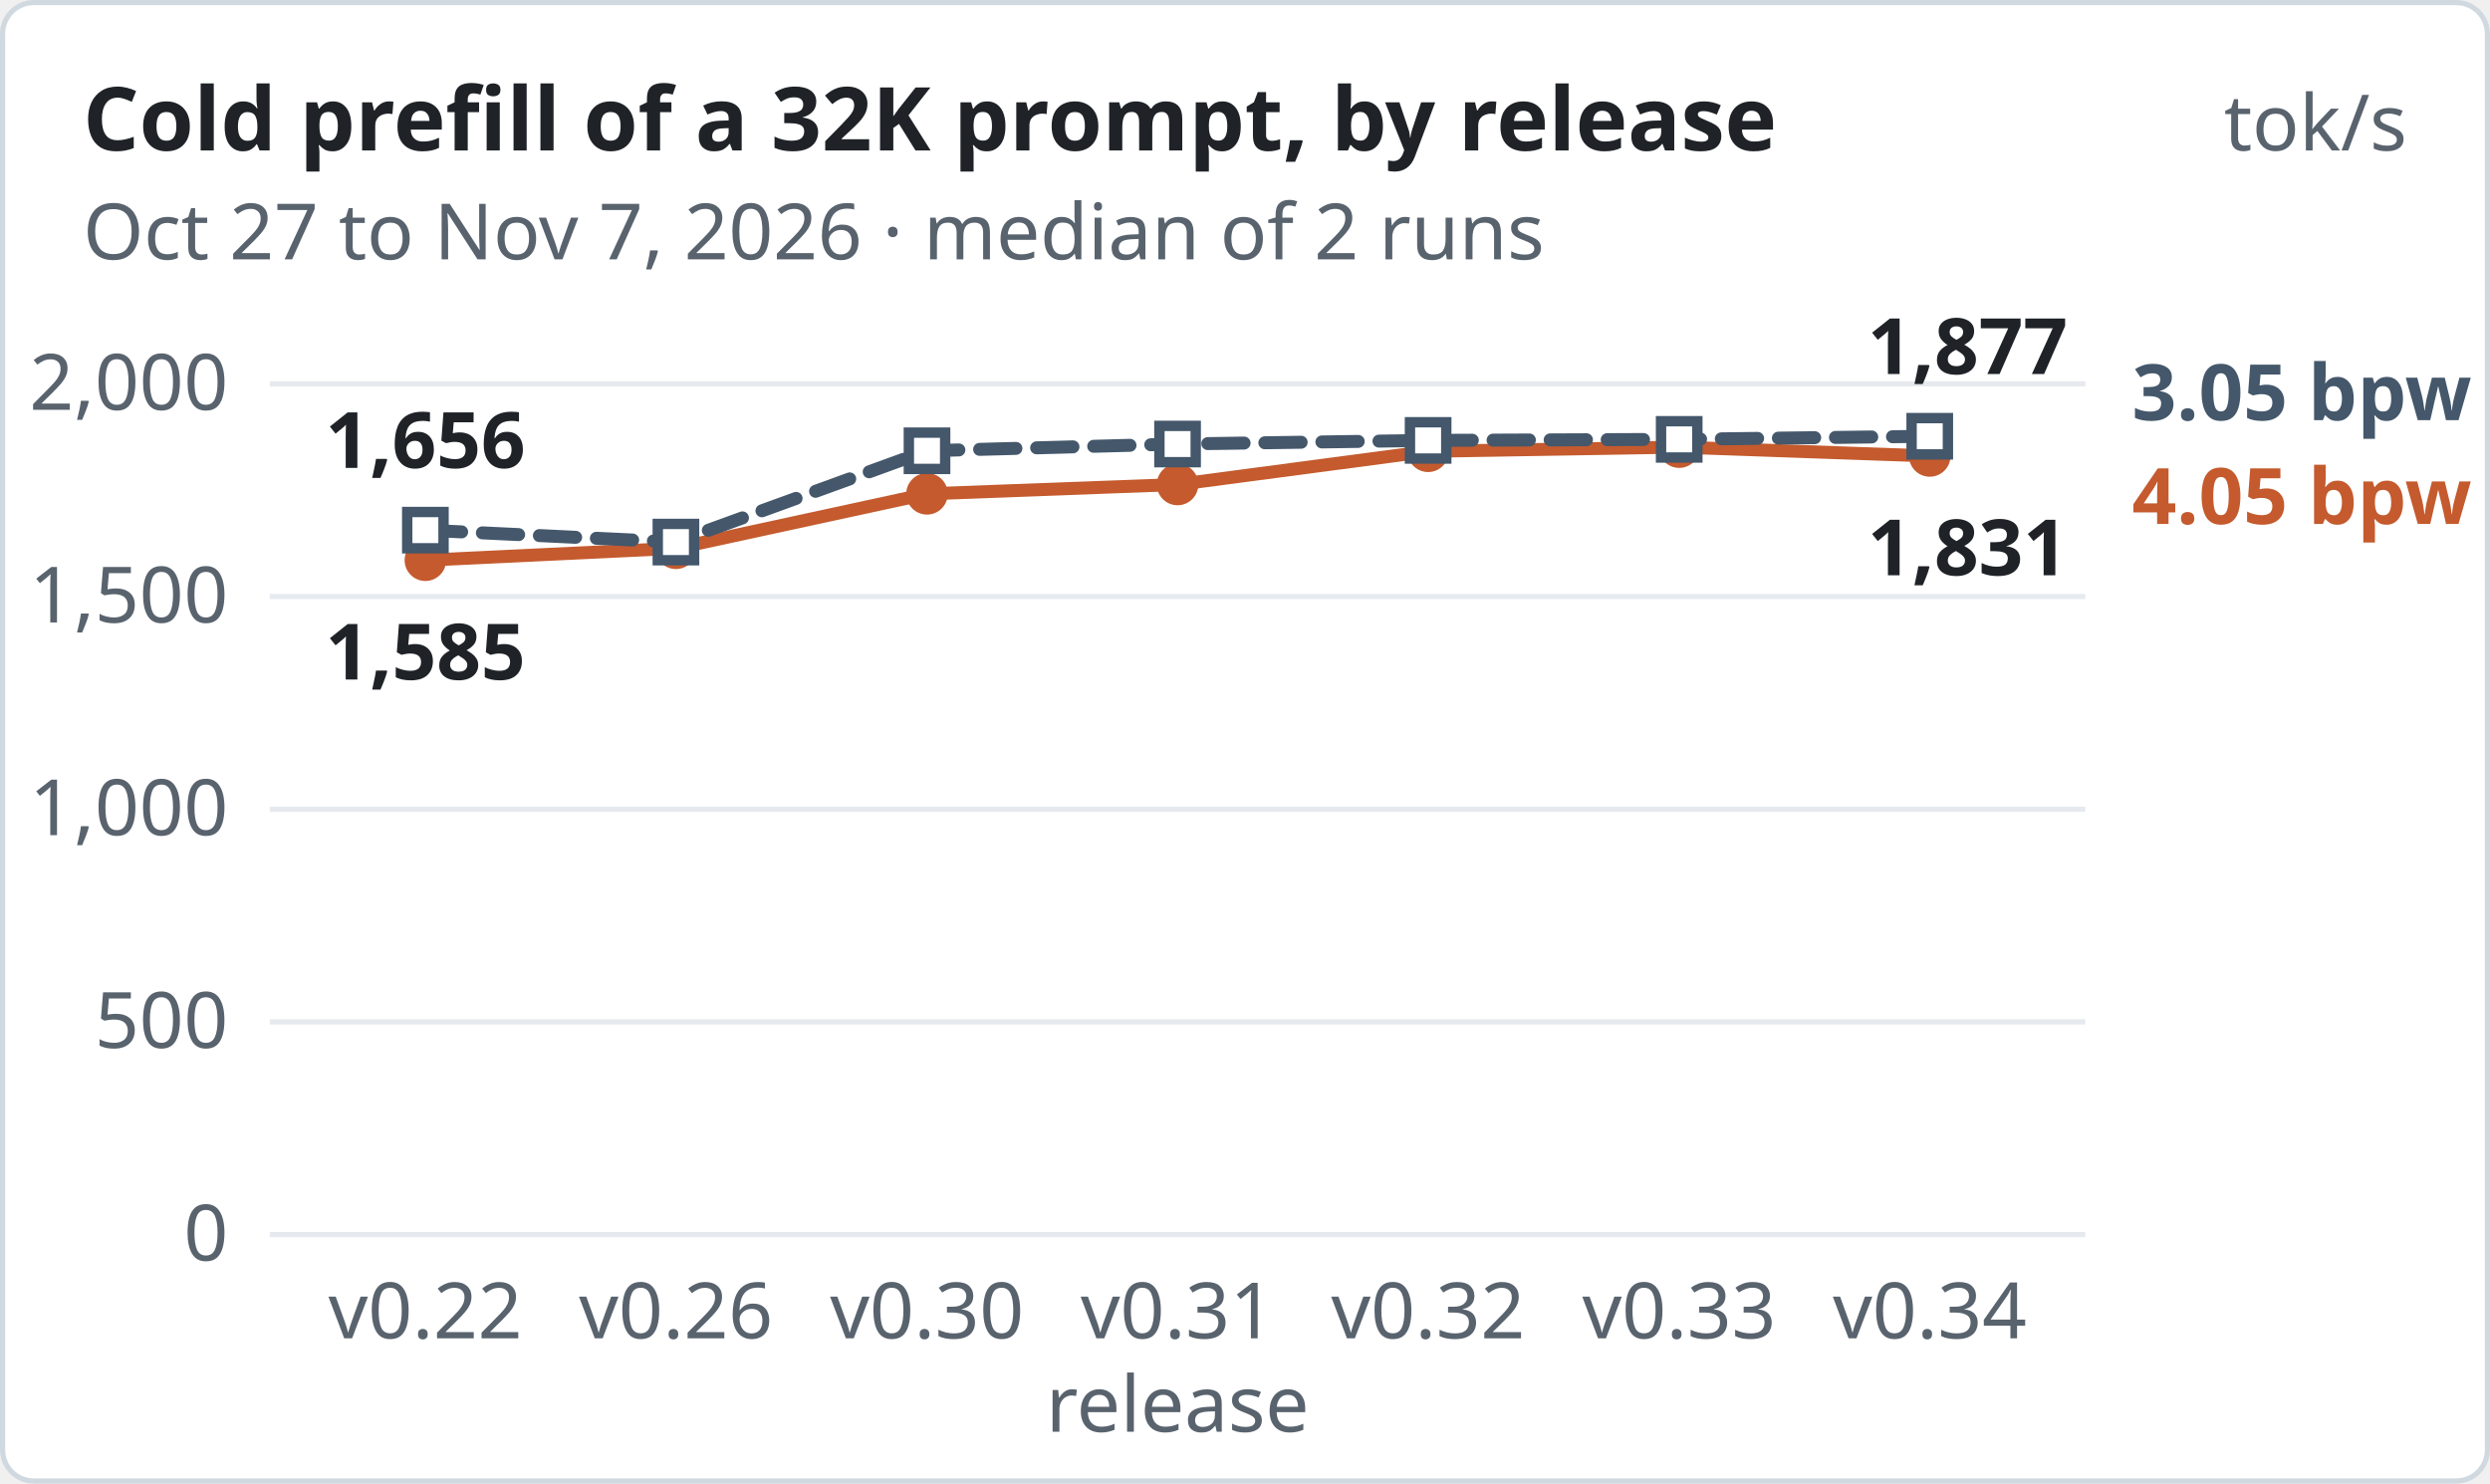
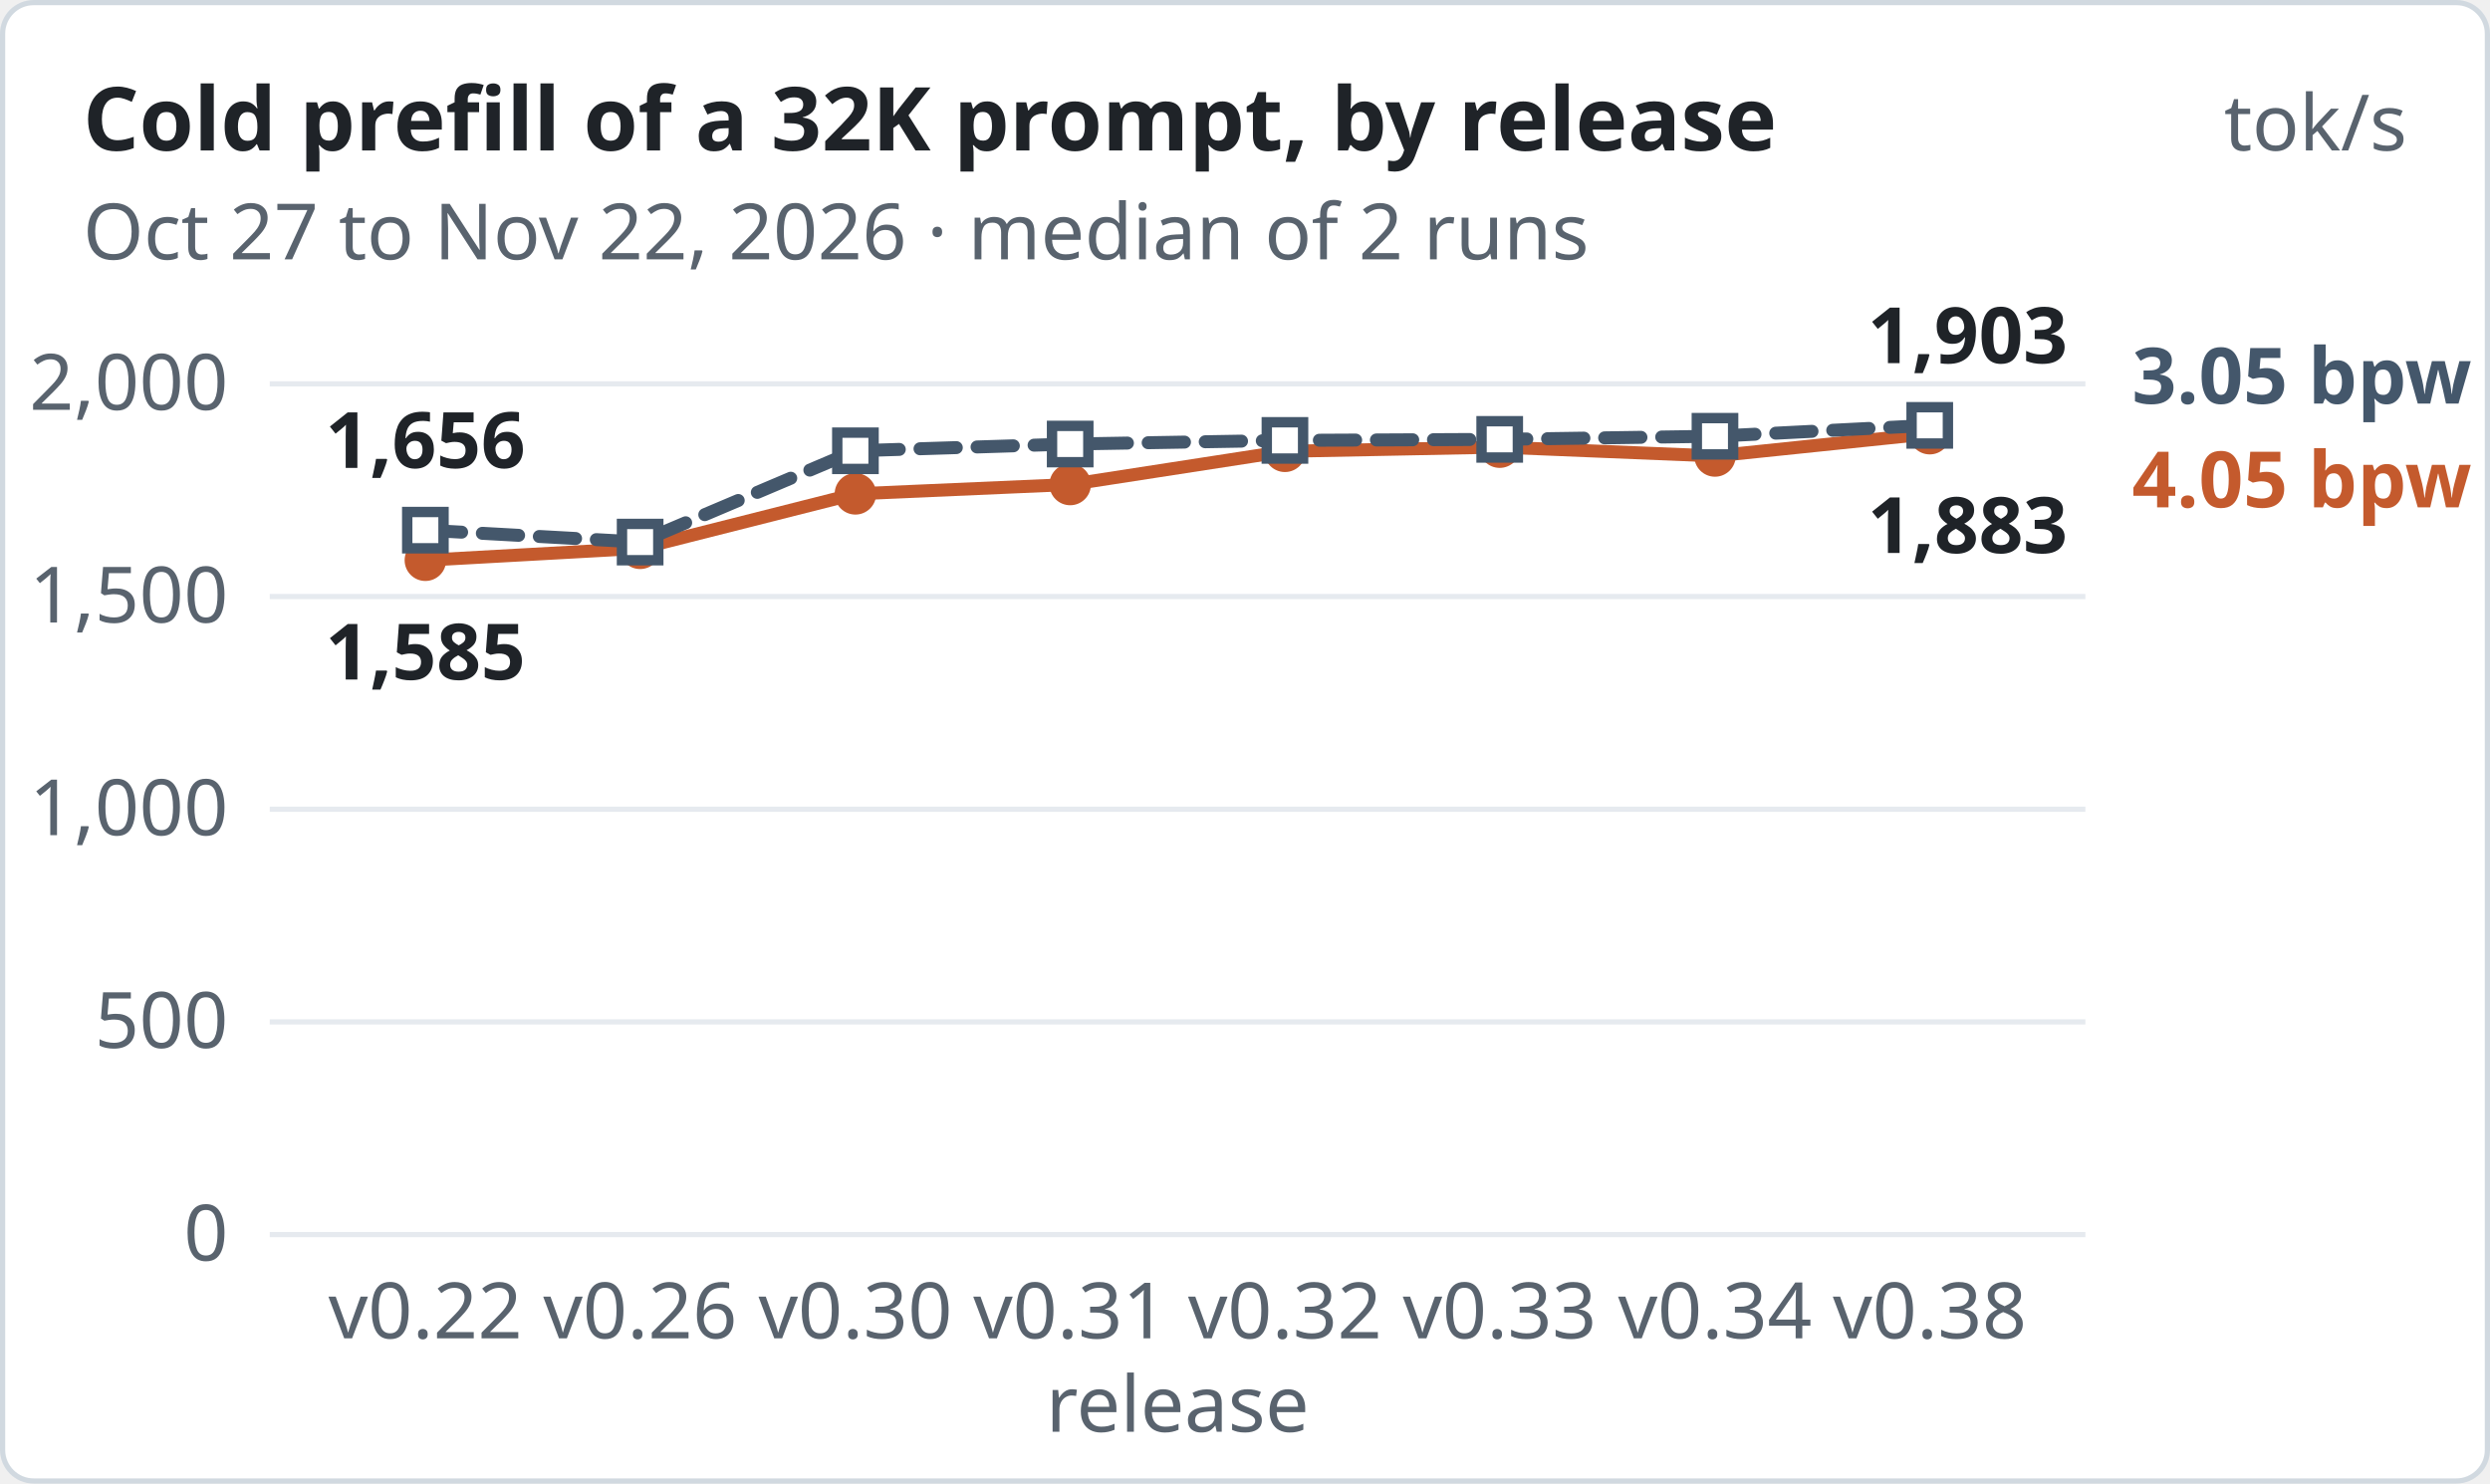
- <svg xmlns="http://www.w3.org/2000/svg" viewBox="0 0 480 286" width="480" height="286" role="img" aria-label="Line chart: Cold prefill of a 32K prompt, by release, in tokens per second: 4.05 bpw from 1,585 at v0.22.0 to 1,831 at v0.34.0; 3.05 bpw from 1,656 at v0.22.0 to 1,877 at v0.34.0. Oct 27 to Nov 7, 2026." font-family="-apple-system,BlinkMacSystemFont,'Segoe UI','Noto Sans',Helvetica,Arial,sans-serif">
+ <svg xmlns="http://www.w3.org/2000/svg" viewBox="0 0 480 286" width="480" height="286" role="img" aria-label="Line chart: Cold prefill of a 32K prompt, by release, in tokens per second: 4.05 bpw from 1,585 at v0.22.0 to 1,883 at v0.38.1; 3.05 bpw from 1,656 at v0.22.0 to 1,903 at v0.38.1. Oct 27 to Nov 22, 2026." font-family="-apple-system,BlinkMacSystemFont,'Segoe UI','Noto Sans',Helvetica,Arial,sans-serif">
  <rect x="0.5" y="0.5" width="479" height="285" rx="6" fill="#ffffff" stroke="#d1d9e0" />
  <text x="16" y="29" font-size="17" font-weight="600" fill="#1f2328">Cold prefill of a 32K prompt, by release</text>
-   <text x="16" y="50" font-size="15" fill="#59636e">Oct 27 to Nov 7, 2026 · median of 2 runs</text>
+   <text x="16" y="50" font-size="15" fill="#59636e">Oct 27 to Nov 22, 2026 · median of 2 runs</text>
  <line x1="52" y1="238.0" x2="402" y2="238.0" stroke="#e6eaef" stroke-width="1" />
  <text x="44" y="243.0" font-size="15" text-anchor="end" fill="#59636e">0</text>
  <line x1="52" y1="197.0" x2="402" y2="197.0" stroke="#e6eaef" stroke-width="1" />
  <text x="44" y="202.0" font-size="15" text-anchor="end" fill="#59636e">500</text>
  <line x1="52" y1="156.0" x2="402" y2="156.0" stroke="#e6eaef" stroke-width="1" />
  <text x="44" y="161.0" font-size="15" text-anchor="end" fill="#59636e">1,000</text>
  <line x1="52" y1="115.0" x2="402" y2="115.0" stroke="#e6eaef" stroke-width="1" />
  <text x="44" y="120.0" font-size="15" text-anchor="end" fill="#59636e">1,500</text>
  <line x1="52" y1="74.0" x2="402" y2="74.0" stroke="#e6eaef" stroke-width="1" />
  <text x="44" y="79.0" font-size="15" text-anchor="end" fill="#59636e">2,000</text>
  <text x="464" y="29" font-size="15" text-anchor="end" fill="#59636e">tok/s</text>
  <text x="82.0" y="258" font-size="15" text-anchor="middle" fill="#59636e">v0.22</text>
-   <text x="130.3" y="258" font-size="15" text-anchor="middle" fill="#59636e">v0.26</text>
-   <text x="178.7" y="258" font-size="15" text-anchor="middle" fill="#59636e">v0.30</text>
-   <text x="227.0" y="258" font-size="15" text-anchor="middle" fill="#59636e">v0.31</text>
-   <text x="275.3" y="258" font-size="15" text-anchor="middle" fill="#59636e">v0.32</text>
-   <text x="323.7" y="258" font-size="15" text-anchor="middle" fill="#59636e">v0.33</text>
-   <text x="372.0" y="258" font-size="15" text-anchor="middle" fill="#59636e">v0.34</text>
+   <text x="123.4" y="258" font-size="15" text-anchor="middle" fill="#59636e">v0.26</text>
+   <text x="164.9" y="258" font-size="15" text-anchor="middle" fill="#59636e">v0.30</text>
+   <text x="206.3" y="258" font-size="15" text-anchor="middle" fill="#59636e">v0.31</text>
+   <text x="247.7" y="258" font-size="15" text-anchor="middle" fill="#59636e">v0.32</text>
+   <text x="289.1" y="258" font-size="15" text-anchor="middle" fill="#59636e">v0.33</text>
+   <text x="330.6" y="258" font-size="15" text-anchor="middle" fill="#59636e">v0.34</text>
+   <text x="372.0" y="258" font-size="15" text-anchor="middle" fill="#59636e">v0.38</text>
  <text x="227.0" y="276" font-size="15" text-anchor="middle" fill="#59636e">release</text>
-   <polyline points="82.0,108.0 130.3,105.7 178.7,95.2 227.0,93.4 275.3,87.0 323.7,86.2 372.0,87.9" fill="none" stroke="#c45a2d" stroke-width="2.5" stroke-linejoin="round" stroke-linecap="round" />
+   <polyline points="82.0,108.0 123.4,105.7 164.9,95.2 206.3,93.4 247.7,87.0 289.1,86.2 330.6,87.9 372.0,83.6" fill="none" stroke="#c45a2d" stroke-width="2.5" stroke-linejoin="round" stroke-linecap="round" />
  <circle cx="82.0" cy="108.0" r="4" fill="#c45a2d" />
-   <circle cx="130.3" cy="105.7" r="4" fill="#c45a2d" />
-   <circle cx="178.7" cy="95.2" r="4" fill="#c45a2d" />
-   <circle cx="227.0" cy="93.4" r="4" fill="#c45a2d" />
-   <circle cx="275.3" cy="87.0" r="4" fill="#c45a2d" />
-   <circle cx="323.7" cy="86.2" r="4" fill="#c45a2d" />
-   <circle cx="372.0" cy="87.9" r="4" fill="#c45a2d" />
+   <circle cx="123.4" cy="105.7" r="4" fill="#c45a2d" />
+   <circle cx="164.9" cy="95.2" r="4" fill="#c45a2d" />
+   <circle cx="206.3" cy="93.4" r="4" fill="#c45a2d" />
+   <circle cx="247.7" cy="87.0" r="4" fill="#c45a2d" />
+   <circle cx="289.1" cy="86.2" r="4" fill="#c45a2d" />
+   <circle cx="330.6" cy="87.9" r="4" fill="#c45a2d" />
+   <circle cx="372.0" cy="83.6" r="4" fill="#c45a2d" />
  <text x="82.0" y="131.0" font-size="15" font-weight="600" text-anchor="middle" fill="#1f2328">1,585</text>
-   <text x="360.0" y="110.9" font-size="15" font-weight="600" text-anchor="start" fill="#1f2328">1,831</text>
-   <text x="411" y="101.0" font-size="15" font-weight="600" fill="#c45a2d">4.05 bpw</text>
-   <polyline points="82.0,102.2 130.3,104.5 178.7,86.9 227.0,85.6 275.3,84.9 323.7,84.7 372.0,84.1" fill="none" stroke="#44576b" stroke-width="2.5" stroke-linejoin="round" stroke-linecap="round" stroke-dasharray="7 4" />
+   <text x="360.0" y="106.6" font-size="15" font-weight="600" text-anchor="start" fill="#1f2328">1,883</text>
+   <text x="411" y="97.8" font-size="15" font-weight="600" fill="#c45a2d">4.05 bpw</text>
+   <polyline points="82.0,102.2 123.4,104.5 164.9,86.9 206.3,85.6 247.7,84.9 289.1,84.7 330.6,84.1 372.0,82.0" fill="none" stroke="#44576b" stroke-width="2.5" stroke-linejoin="round" stroke-linecap="round" stroke-dasharray="7 4" />
  <rect x="78.5" y="98.7" width="7" height="7" fill="#ffffff" stroke="#44576b" stroke-width="2" />
-   <rect x="126.8" y="101.0" width="7" height="7" fill="#ffffff" stroke="#44576b" stroke-width="2" />
-   <rect x="175.2" y="83.4" width="7" height="7" fill="#ffffff" stroke="#44576b" stroke-width="2" />
-   <rect x="223.5" y="82.1" width="7" height="7" fill="#ffffff" stroke="#44576b" stroke-width="2" />
-   <rect x="271.8" y="81.4" width="7" height="7" fill="#ffffff" stroke="#44576b" stroke-width="2" />
-   <rect x="320.2" y="81.2" width="7" height="7" fill="#ffffff" stroke="#44576b" stroke-width="2" />
-   <rect x="368.5" y="80.6" width="7" height="7" fill="#ffffff" stroke="#44576b" stroke-width="2" />
+   <rect x="119.9" y="101.0" width="7" height="7" fill="#ffffff" stroke="#44576b" stroke-width="2" />
+   <rect x="161.4" y="83.4" width="7" height="7" fill="#ffffff" stroke="#44576b" stroke-width="2" />
+   <rect x="202.8" y="82.1" width="7" height="7" fill="#ffffff" stroke="#44576b" stroke-width="2" />
+   <rect x="244.2" y="81.4" width="7" height="7" fill="#ffffff" stroke="#44576b" stroke-width="2" />
+   <rect x="285.6" y="81.2" width="7" height="7" fill="#ffffff" stroke="#44576b" stroke-width="2" />
+   <rect x="327.1" y="80.6" width="7" height="7" fill="#ffffff" stroke="#44576b" stroke-width="2" />
+   <rect x="368.5" y="78.5" width="7" height="7" fill="#ffffff" stroke="#44576b" stroke-width="2" />
  <text x="82.0" y="90.2" font-size="15" font-weight="600" text-anchor="middle" fill="#1f2328">1,656</text>
-   <text x="360.0" y="72.1" font-size="15" font-weight="600" text-anchor="start" fill="#1f2328">1,877</text>
-   <text x="411" y="81.0" font-size="15" font-weight="600" fill="#44576b">3.05 bpw</text>
+   <text x="360.0" y="70.0" font-size="15" font-weight="600" text-anchor="start" fill="#1f2328">1,903</text>
+   <text x="411" y="77.8" font-size="15" font-weight="600" fill="#44576b">3.05 bpw</text>
</svg>
